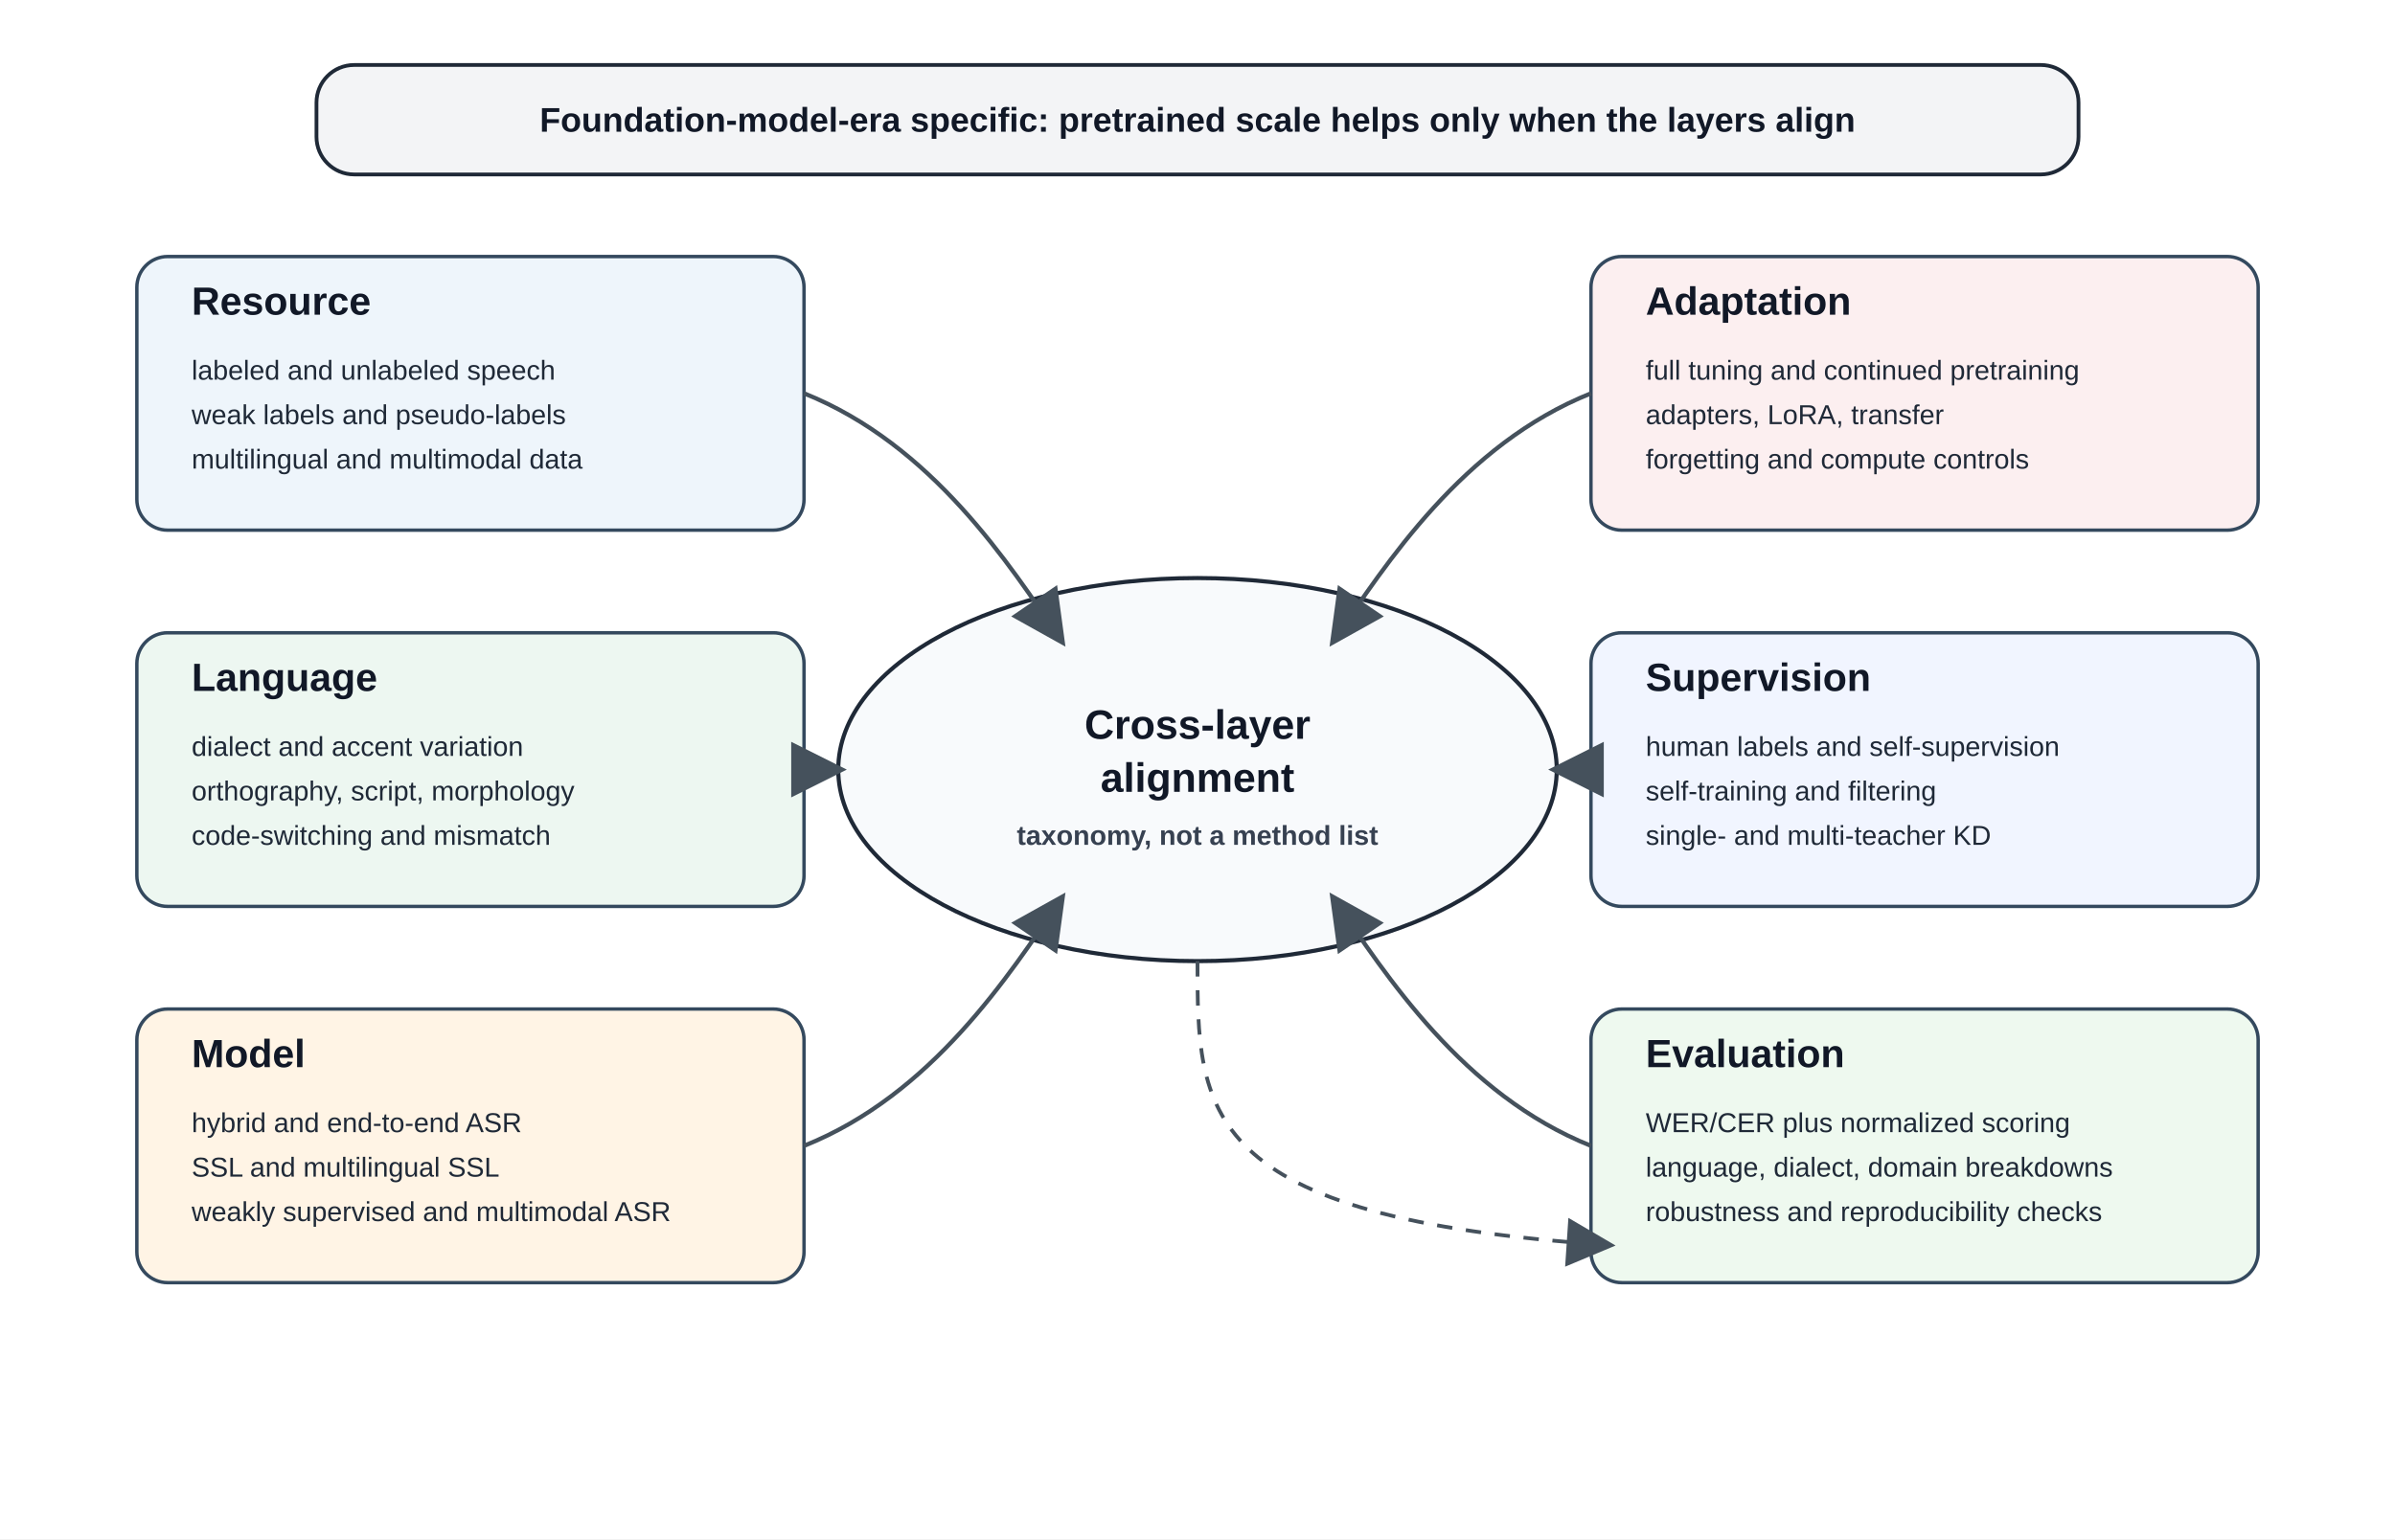
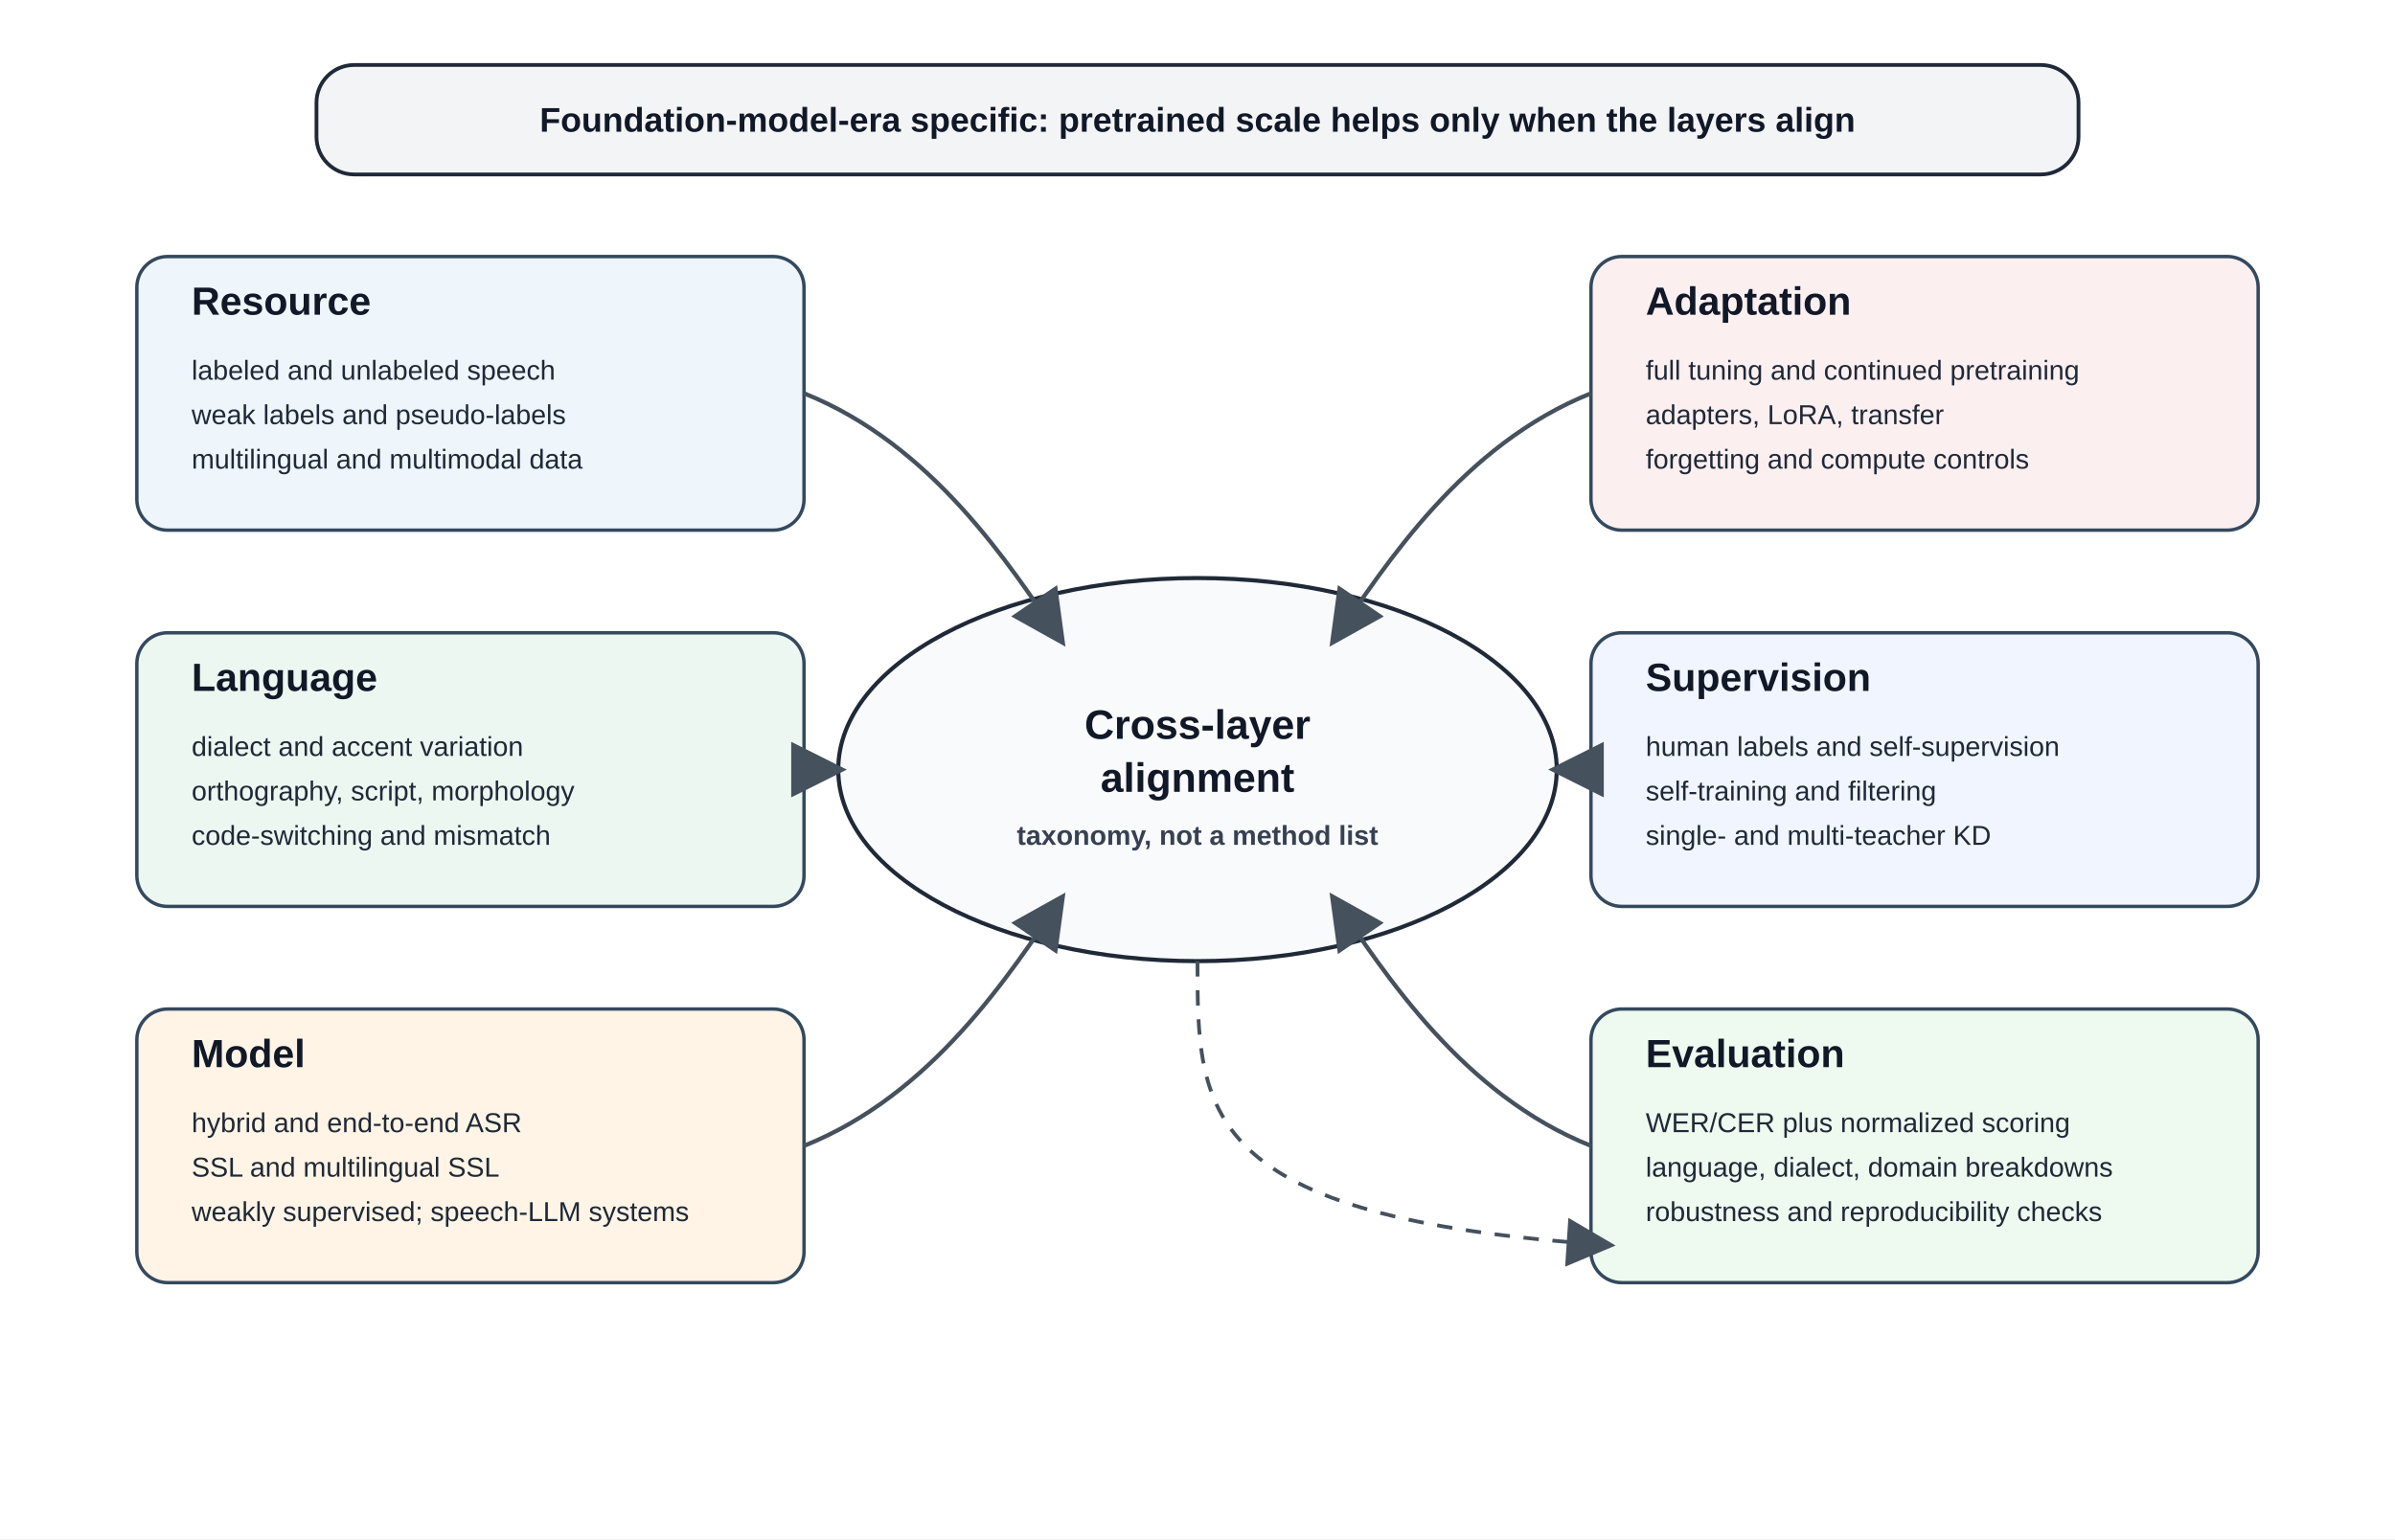
<svg xmlns="http://www.w3.org/2000/svg" viewBox="0 0 1400 900" role="img" aria-labelledby="fig2-title fig2-desc">
  <defs>
    <marker id="arrow2" markerWidth="13" markerHeight="13" refX="11" refY="6.5" orient="auto" markerUnits="strokeWidth">
      <path d="M0,0 L13,6.5 L0,13 z" fill="#45515c" />
    </marker>
    <style>
      .bg { fill: #ffffff; }
      .banner { fill: #f3f4f6; stroke: #1f2937; stroke-width: 2.2; }
      .center { fill: #f8fafc; stroke: #1f2937; stroke-width: 2.4; }
      .box1 { fill: #eef5fb; stroke: #34495e; stroke-width: 2; }
      .box2 { fill: #edf7f1; stroke: #34495e; stroke-width: 2; }
      .box3 { fill: #fff4e5; stroke: #34495e; stroke-width: 2; }
      .box4 { fill: #fceff0; stroke: #34495e; stroke-width: 2; }
      .box5 { fill: #f1f5ff; stroke: #34495e; stroke-width: 2; }
      .box6 { fill: #eef9ef; stroke: #34495e; stroke-width: 2; }
      .bannerText { font-family: Arial, Helvetica, sans-serif; font-size: 20px; font-weight: 700; fill: #111827; }
      .panel { font-family: Arial, Helvetica, sans-serif; font-size: 23px; font-weight: 700; fill: #111827; }
      .centerText { font-family: Arial, Helvetica, sans-serif; font-size: 24px; font-weight: 700; fill: #111827; }
      .centerSub { font-family: Arial, Helvetica, sans-serif; font-size: 16px; font-weight: 600; fill: #374151; }
      .body { font-family: Arial, Helvetica, sans-serif; font-size: 16px; fill: #1f2937; }
      .arrow { stroke: #45515c; stroke-width: 2.5; fill: none; marker-end: url(#arrow2); }
      .soft { stroke: #45515c; stroke-width: 2.2; fill: none; stroke-dasharray: 9 8; marker-end: url(#arrow2); }
    </style>
  </defs>
  <rect class="bg" x="0" y="0" width="1400" height="900" />
  <rect class="banner" x="185" y="38" width="1030" height="64" rx="22" />
  <text class="bannerText" x="700" y="77" text-anchor="middle">Foundation-model-era specific: pretrained scale helps only when the layers align</text>
  <rect class="box1" x="80" y="150" width="390" height="160" rx="18" />
  <text class="panel" x="112" y="184">Resource</text>
  <text class="body" x="112" y="222">labeled and unlabeled speech</text>
  <text class="body" x="112" y="248">weak labels and pseudo-labels</text>
  <text class="body" x="112" y="274">multilingual and multimodal data</text>
  <rect class="box2" x="80" y="370" width="390" height="160" rx="18" />
  <text class="panel" x="112" y="404">Language</text>
  <text class="body" x="112" y="442">dialect and accent variation</text>
  <text class="body" x="112" y="468">orthography, script, morphology</text>
  <text class="body" x="112" y="494">code-switching and mismatch</text>
  <rect class="box3" x="80" y="590" width="390" height="160" rx="18" />
  <text class="panel" x="112" y="624">Model</text>
  <text class="body" x="112" y="662">hybrid and end-to-end ASR</text>
  <text class="body" x="112" y="688">SSL and multilingual SSL</text>
-   <text class="body" x="112" y="714">weakly supervised and multimodal ASR</text>
+   <text class="body" x="112" y="714">weakly supervised; speech-LLM systems</text>
  <rect class="box4" x="930" y="150" width="390" height="160" rx="18" />
  <text class="panel" x="962" y="184">Adaptation</text>
  <text class="body" x="962" y="222">full tuning and continued pretraining</text>
  <text class="body" x="962" y="248">adapters, LoRA, transfer</text>
  <text class="body" x="962" y="274">forgetting and compute controls</text>
  <rect class="box5" x="930" y="370" width="390" height="160" rx="18" />
  <text class="panel" x="962" y="404">Supervision</text>
  <text class="body" x="962" y="442">human labels and self-supervision</text>
  <text class="body" x="962" y="468">self-training and filtering</text>
  <text class="body" x="962" y="494">single- and multi-teacher KD</text>
  <rect class="box6" x="930" y="590" width="390" height="160" rx="18" />
  <text class="panel" x="962" y="624">Evaluation</text>
  <text class="body" x="962" y="662">WER/CER plus normalized scoring</text>
  <text class="body" x="962" y="688">language, dialect, domain breakdowns</text>
  <text class="body" x="962" y="714">robustness and reproducibility checks</text>
  <ellipse class="center" cx="700" cy="450" rx="210" ry="112" />
  <text class="centerText" x="700" y="432" text-anchor="middle">Cross-layer</text>
  <text class="centerText" x="700" y="463" text-anchor="middle">alignment</text>
  <text class="centerSub" x="700" y="494" text-anchor="middle">taxonomy, not a method list</text>
  <path class="arrow" d="M 470 230 C 545 260, 590 330, 620 374" />
  <path class="arrow" d="M 470 450 L 490 450" />
  <path class="arrow" d="M 470 670 C 545 640, 590 570, 620 526" />
  <path class="arrow" d="M 930 230 C 855 260, 810 330, 780 374" />
  <path class="arrow" d="M 930 450 L 910 450" />
  <path class="arrow" d="M 930 670 C 855 640, 810 570, 780 526" />
  <path class="soft" d="M 700 562 C 700 650, 700 712, 940 728" />
</svg>
